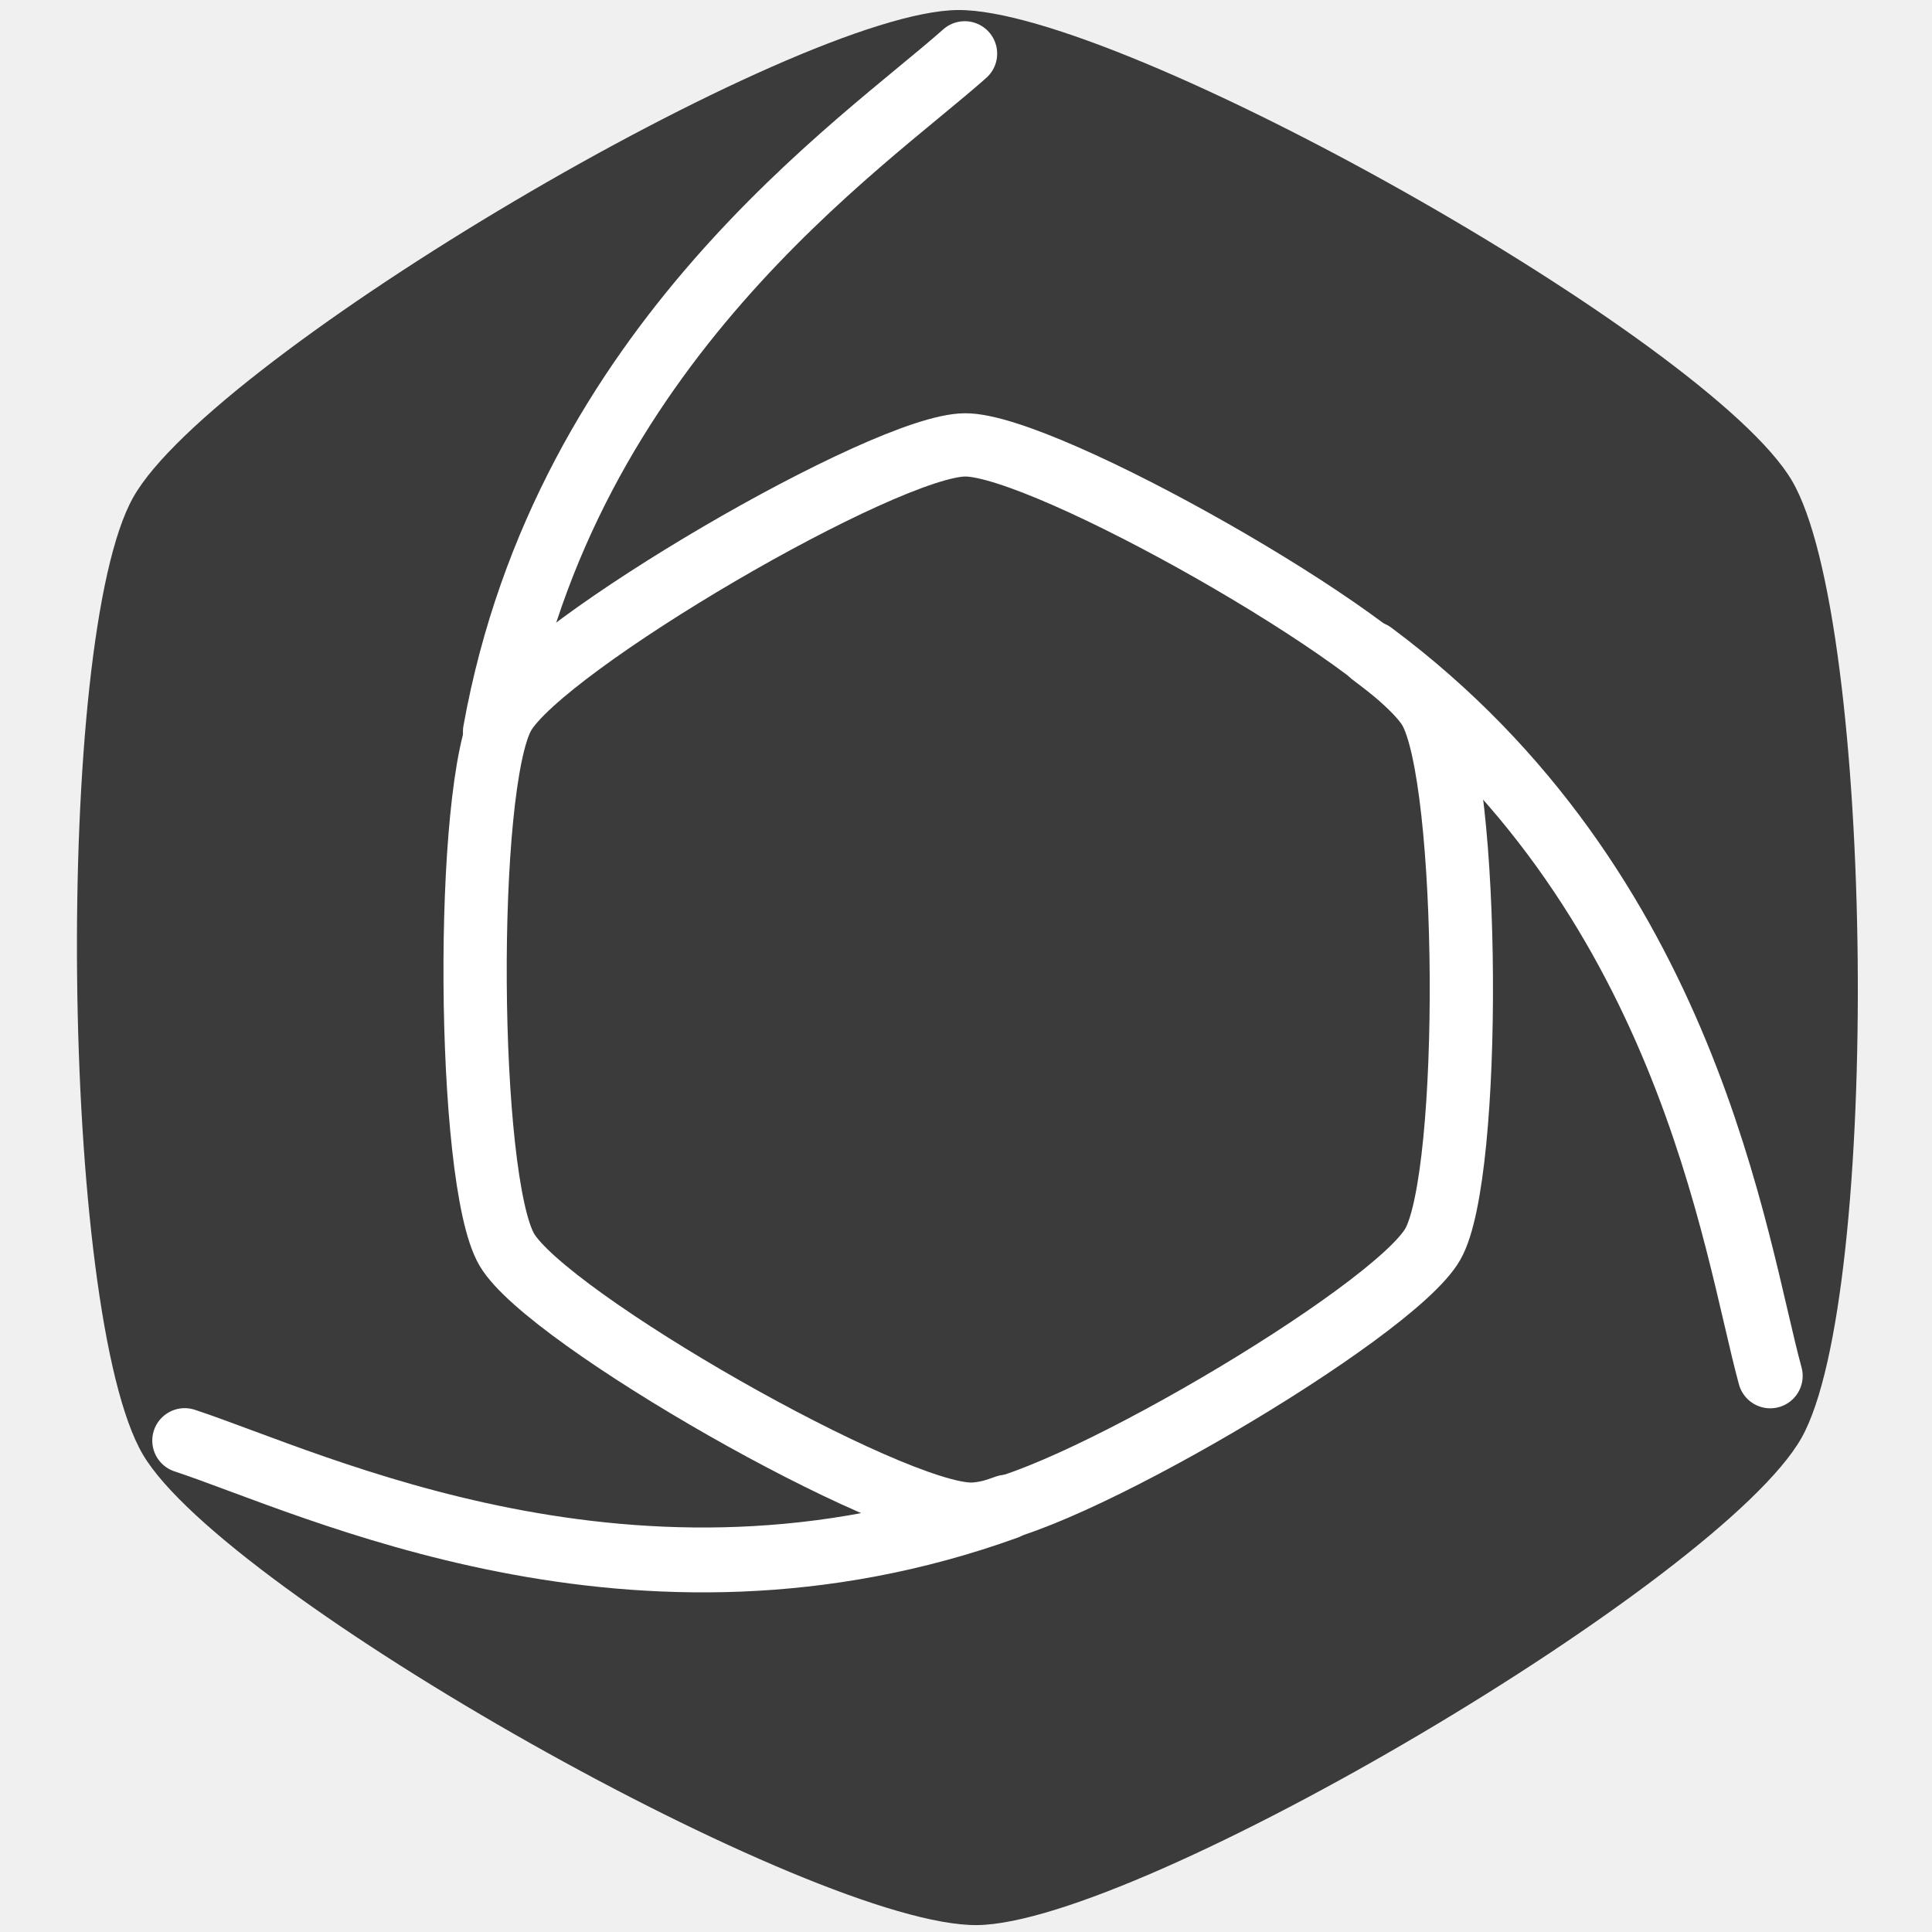
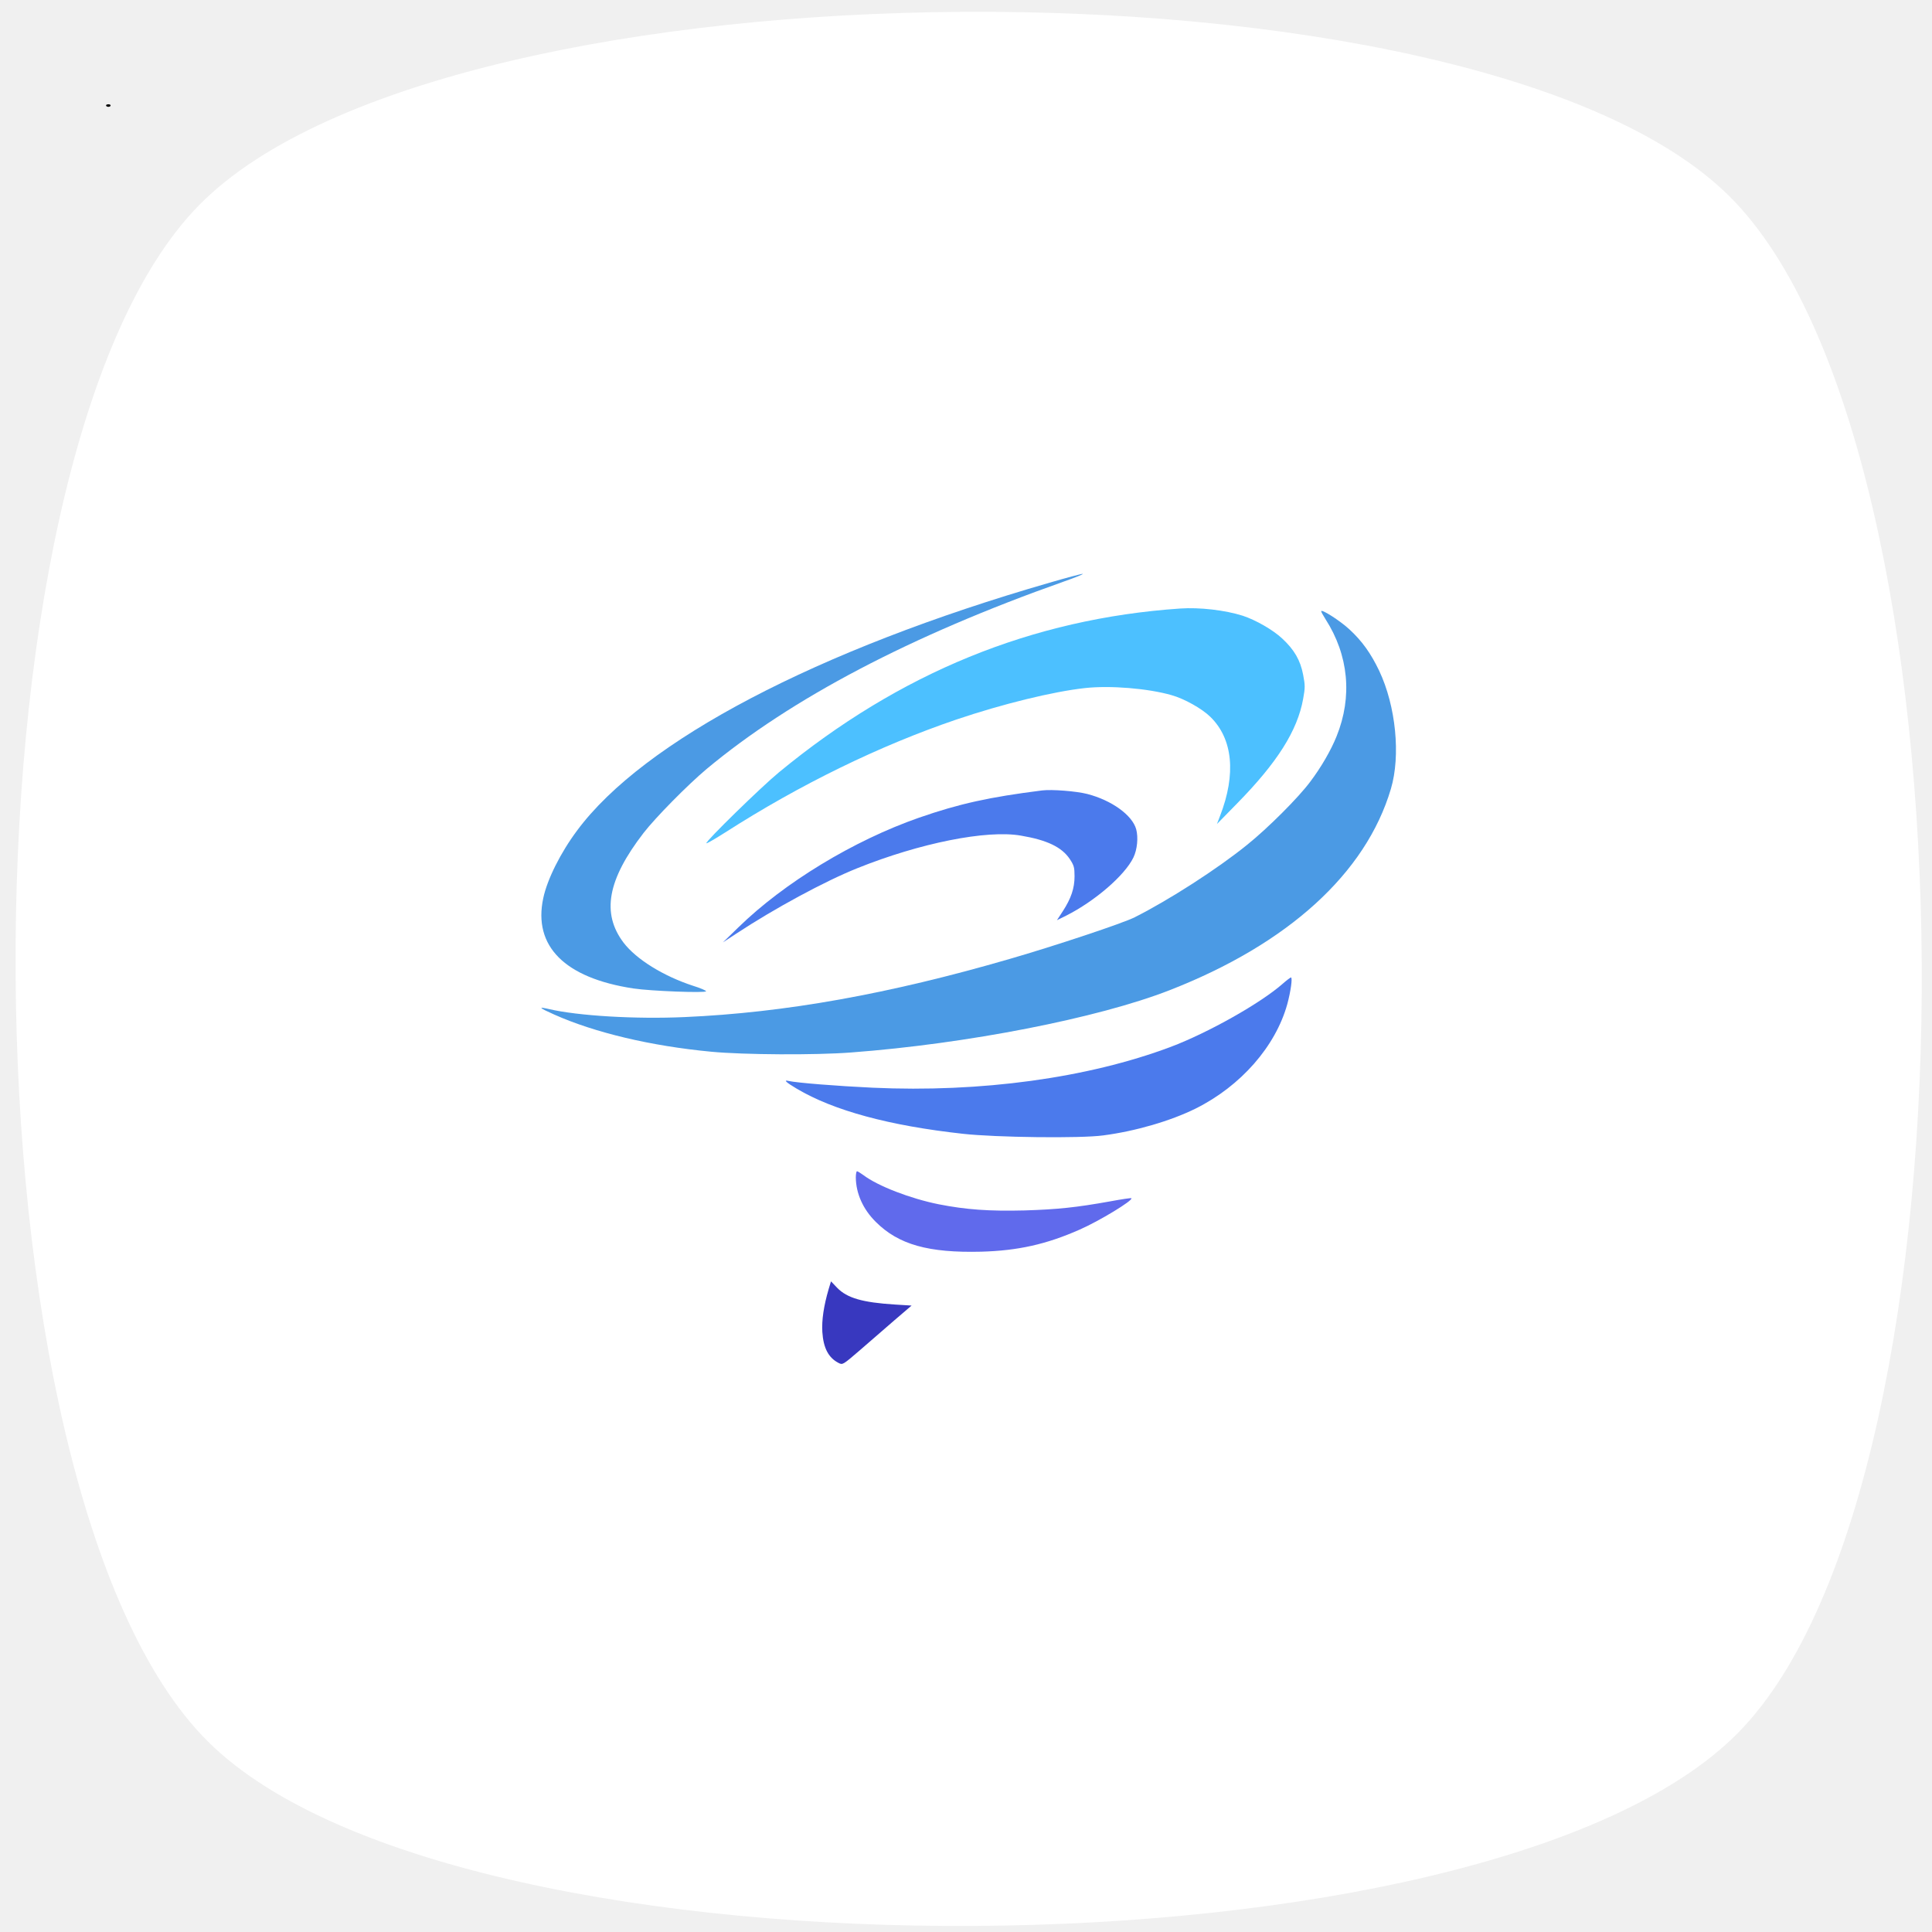
- <svg xmlns="http://www.w3.org/2000/svg" width="145mm" height="145mm" viewBox="0 0 145 145" version="1.1" id="svg1">
-   <defs id="defs1">
-     </defs>
-   <g id="layer1" transform="translate(-14.90985,-36.36549)">
-     <path style="fill:#3b3b3b;stroke-width:0.265;fill-opacity:1" id="path1" d="m 133.461,169.827 c -9.891,7.171 -60.325,12.421 -71.481,7.44 C 50.824,172.286 21.061,131.234 19.796,119.082 18.531,106.93 39.202,60.629 49.093,53.457 58.985,46.286 109.419,41.037 120.575,46.017 c 11.156,4.981 40.919,46.033 42.184,58.185 1.265,12.152 -19.406,58.454 -29.298,65.625 z" transform="rotate(-24.63785,83.30684,118.9286)" />
-     <path style="fill:none;fill-opacity:1;stroke:#ffffff;stroke-width:3.57;stroke-linecap:round;stroke-linejoin:round;stroke-dasharray:none;stroke-opacity:1" id="path4" d="m 78.038,130.994 c -4.32,1.35 -26.112,-3.54 -29.442,-6.606 -3.329,-3.066 -9.991,-24.384 -9,-28.8 0.991,-4.416 16.122,-20.844 20.442,-22.194 4.32,-1.35 26.112,3.54 29.442,6.606 3.329,3.066 9.991,24.384 9,28.8 -0.991,4.416 -16.122,20.844 -20.442,22.194 z" transform="matrix(1.271676,0.389091,-0.389091,1.271676,39.54577,-46.93843)" />
-     <path style="fill:none;fill-opacity:1;stroke:#ffffff;stroke-width:4.868;stroke-linecap:round;stroke-linejoin:round;stroke-dasharray:none;stroke-opacity:1" d="M 87.315,40.391 C 79.696,47.172 57.339,62.15 52.088,91.273" id="path7" />
-     <path style="fill:none;fill-opacity:1;stroke:#ffffff;stroke-width:4.868;stroke-linecap:round;stroke-linejoin:round;stroke-dasharray:none;stroke-opacity:1" d="m 28.772,144.484 c 9.685,3.196 33.848,15.042 61.684,4.996" id="path7-3" />
-     <path style="fill:none;fill-opacity:1;stroke:#ffffff;stroke-width:4.868;stroke-linecap:round;stroke-linejoin:round;stroke-dasharray:none;stroke-opacity:1" d="m 147.769,139.627 c -2.68,-9.84 -6.14,-36.528 -29.881,-54.195" id="path7-3-1" />
+ <svg xmlns="http://www.w3.org/2000/svg" width="164mm" height="164mm" viewBox="0 0 164 164" version="1.1" id="svg1" xml:space="preserve">
+   <defs id="defs1" />
+   <g id="layer1" transform="translate(-31.45684,-41.0842)">
+     <path style="fill:#ffffff;stroke:#ffffff;stroke-width:2.015;stroke-linecap:round;stroke-linejoin:round;fill-opacity:1;stroke-opacity:1" id="path1" d="M 181.698,192.592 C 159.71,214.838 67.951,215.372 45.705,193.384 23.459,171.395 22.925,79.637 44.914,57.391 66.902,35.145 158.661,34.611 180.907,56.599 203.153,78.588 203.687,170.346 181.698,192.592 Z" transform="matrix(0.9452036,0,0,0.9491587,6.586409,4.692409)" />
+     <path d="m 40.49,50.1 c 0.094,0.07 0.235,0.07 0.328,0 0.07,-0.094 0,-0.164 -0.164,-0.164 -0.164,0 -0.235,0.07 -0.164,0.164 z" id="path1-3" style="fill:#000000;stroke:none;stroke-width:0.023" />
+     <g id="g1" transform="matrix(0.5312524,0,0,0.5312524,54.09244,57.90632)">
+       <path d="m 125.102,61.438 c -37.134,10.72 -64.908,25.288 -75.511,39.62 -2.627,3.519 -4.762,7.788 -5.395,10.791 -1.642,7.671 3.425,12.761 14.403,14.427 2.768,0.422 11.612,0.751 11.612,0.446 0,-0.117 -0.915,-0.516 -2.064,-0.868 -4.738,-1.548 -9.078,-4.222 -11.119,-6.897 -3.542,-4.692 -2.58,-10.04 3.19,-17.523 1.924,-2.487 7.084,-7.718 10.11,-10.251 C 83.816,79.946 102.864,69.929 127.331,61.274 c 1.947,-0.68 3.308,-1.243 3.05,-1.243 -0.258,0 -2.627,0.633 -5.278,1.407 z" id="path2" style="fill:#4b9ae4;fill-opacity:1;stroke:none;stroke-width:0.023" />
+       <path d="m 145.98,65.566 c -23.669,1.619 -44.851,10.275 -64.157,26.202 -2.815,2.322 -11.776,11.072 -11.565,11.307 0.07,0.07 1.431,-0.727 3.026,-1.736 11.963,-7.671 24.678,-13.864 36.876,-18.016 7.413,-2.51 15.482,-4.48 20.572,-5.043 4.035,-0.446 10.087,0.047 13.84,1.126 2.041,0.563 4.879,2.158 6.216,3.472 3.589,3.495 4.152,9.125 1.548,15.834 l -0.493,1.29 3.214,-3.284 c 6.404,-6.521 9.641,-11.612 10.556,-16.702 0.328,-1.806 0.328,-2.158 0,-3.871 -0.446,-2.322 -1.407,-3.988 -3.354,-5.794 -1.454,-1.361 -4.222,-2.956 -6.31,-3.636 -2.815,-0.891 -6.897,-1.361 -9.97,-1.149 z" id="path3" style="fill:#4cc0ff;fill-opacity:1;stroke:none;stroke-width:0.023;stroke-opacity:1" />
+       <path d="m 168.499,66.012 c 0,0.094 0.305,0.657 0.68,1.243 3.706,5.771 4.34,12.386 1.783,18.719 -0.891,2.228 -2.463,4.95 -4.199,7.248 -1.877,2.533 -6.779,7.436 -10.11,10.11 -4.785,3.871 -12.456,8.797 -17.945,11.565 -1.83,0.938 -12.761,4.574 -19.986,6.662 -19.282,5.606 -35.89,8.586 -51.936,9.289 -7.811,0.352 -17.054,-0.188 -21.722,-1.29 -1.759,-0.399 -1.572,-0.211 0.891,0.891 6.474,2.885 15.412,5.02 25.076,5.935 5.137,0.493 16.678,0.563 22.402,0.117 18.438,-1.384 39.339,-5.466 50.786,-9.923 18.977,-7.389 31.433,-18.719 35.421,-32.208 1.572,-5.301 0.798,-13.207 -1.877,-18.86 -1.337,-2.791 -2.721,-4.738 -4.785,-6.639 -1.478,-1.361 -4.48,-3.284 -4.48,-2.862 z" id="path4" style="fill:#4b9ae4;fill-opacity:1;stroke:none;stroke-width:0.023" />
+       <path d="m 123.929,94.631 c -8.374,1.056 -13.23,2.111 -19.705,4.363 -10.462,3.659 -21.511,10.368 -28.83,17.5 l -2.487,2.416 2.111,-1.384 c 6.169,-4.058 14.145,-8.374 19.353,-10.462 9.97,-4.011 20.69,-6.169 26.155,-5.208 4.175,0.704 6.521,1.83 7.811,3.753 0.657,1.009 0.751,1.314 0.751,2.745 0,1.9 -0.54,3.519 -1.877,5.583 l -0.938,1.431 1.478,-0.727 c 4.598,-2.322 9.36,-6.427 10.744,-9.289 0.61,-1.267 0.798,-3.19 0.446,-4.504 -0.61,-2.252 -3.917,-4.645 -7.835,-5.653 -1.759,-0.446 -5.63,-0.751 -7.178,-0.563 z" id="path5" style="fill:#4b7aec;fill-opacity:1;stroke:none;stroke-width:0.023" />
+       <path d="m 162.4,125.478 c -3.519,3.12 -11.917,7.858 -17.945,10.134 -13.23,4.973 -30.354,7.319 -47.643,6.521 -5.559,-0.258 -12.081,-0.774 -13.418,-1.079 -0.868,-0.211 -0.422,0.211 1.314,1.243 5.888,3.495 14.802,5.911 26.554,7.202 5.255,0.586 18.813,0.751 22.402,0.258 5.208,-0.68 10.791,-2.322 14.778,-4.293 7.202,-3.589 12.761,-9.923 14.638,-16.678 0.54,-1.994 0.868,-4.269 0.586,-4.269 -0.117,0.024 -0.68,0.446 -1.267,0.962 z" id="path6" style="fill:#4b7aec;fill-opacity:1;stroke:none;stroke-width:0.023" />
+       <path d="m 94.138,156.465 c 0.023,2.557 1.149,5.09 3.19,7.108 3.636,3.636 8.421,4.973 16.866,4.762 5.841,-0.164 10.392,-1.173 15.693,-3.519 3.12,-1.361 8.609,-4.692 8.281,-5.02 -0.047,-0.07 -1.572,0.164 -3.354,0.493 -5.489,0.985 -8.445,1.29 -13.699,1.454 -5.677,0.141 -9.336,-0.117 -13.746,-0.985 -4.527,-0.915 -9.712,-2.909 -12.034,-4.668 -0.446,-0.328 -0.915,-0.61 -1.009,-0.61 -0.094,0 -0.188,0.446 -0.188,0.985 z" id="path7" style="fill:#606aec;fill-opacity:1;stroke:none;stroke-width:0.023" />
+       <path d="m 89.798,174.317 c -0.774,2.651 -1.126,4.926 -1.009,6.85 0.164,2.557 0.985,4.129 2.604,4.95 0.633,0.328 0.68,0.305 3.401,-2.041 1.501,-1.314 3.988,-3.448 5.489,-4.762 l 2.768,-2.369 -2.651,-0.164 c -5.184,-0.328 -7.647,-1.032 -9.242,-2.674 l -0.985,-1.032 z" id="path8" style="fill:#3838bf;fill-opacity:1;stroke:none;stroke-width:0.023" />
+     </g>
  </g>
</svg>
